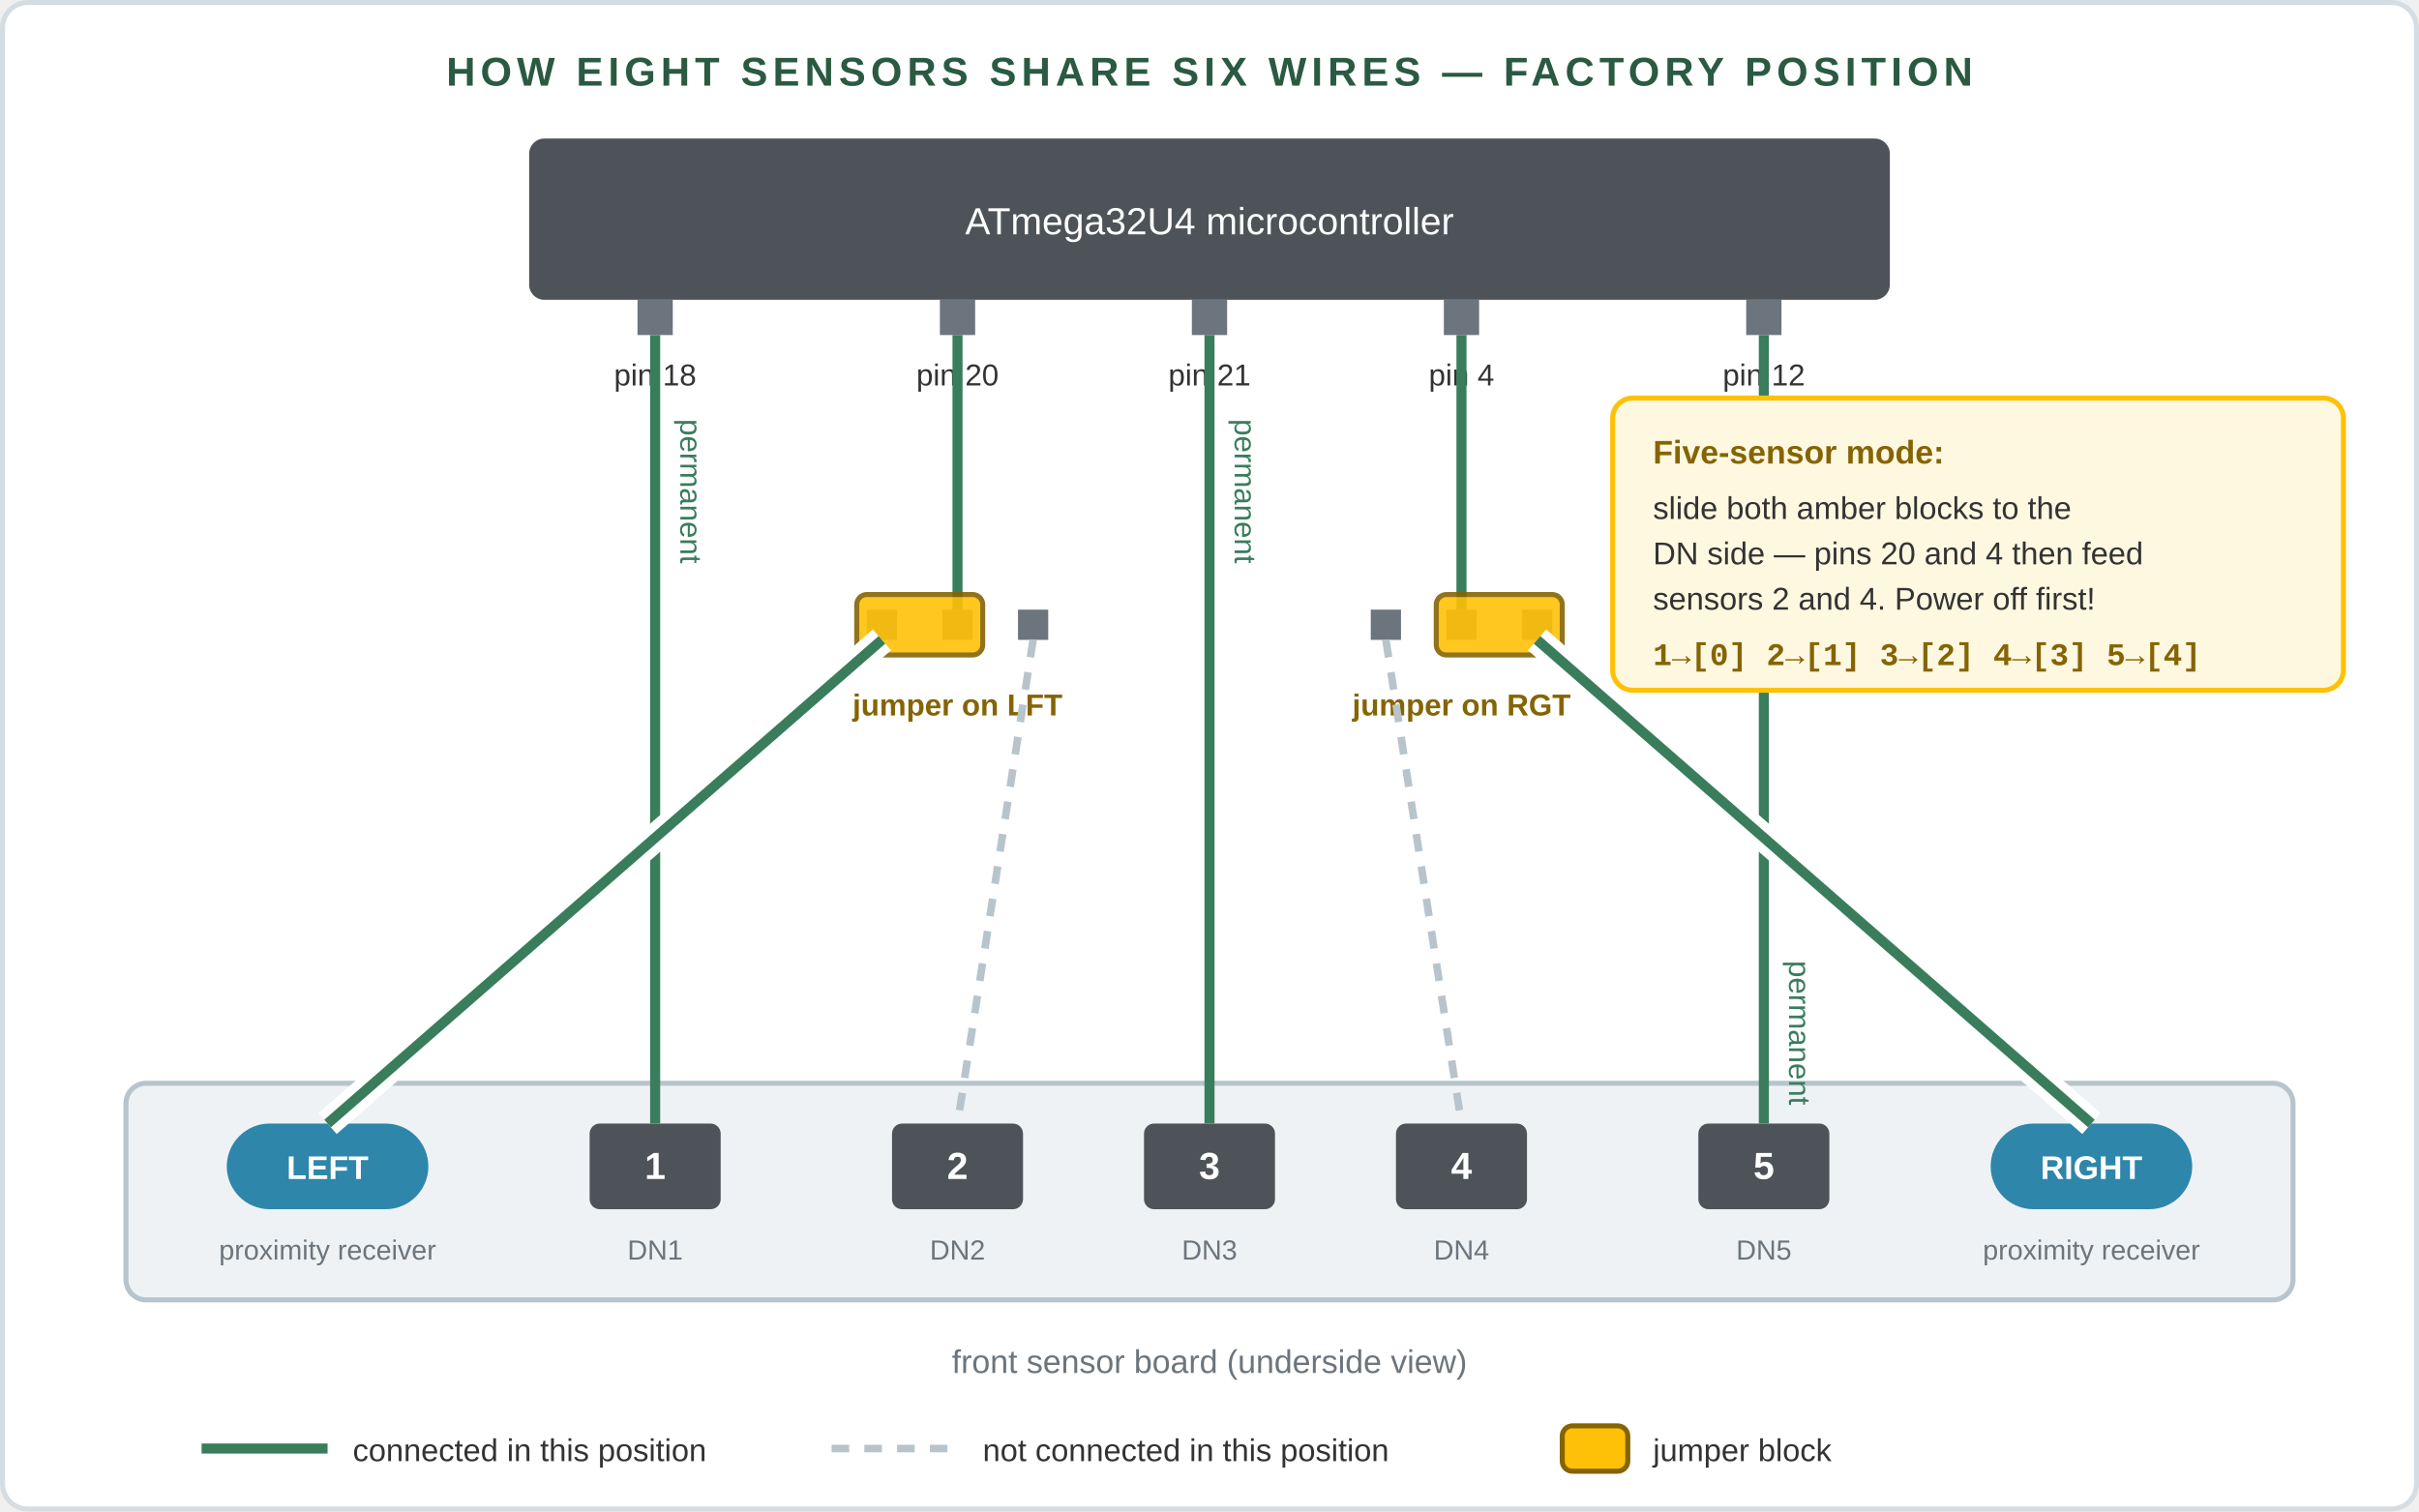
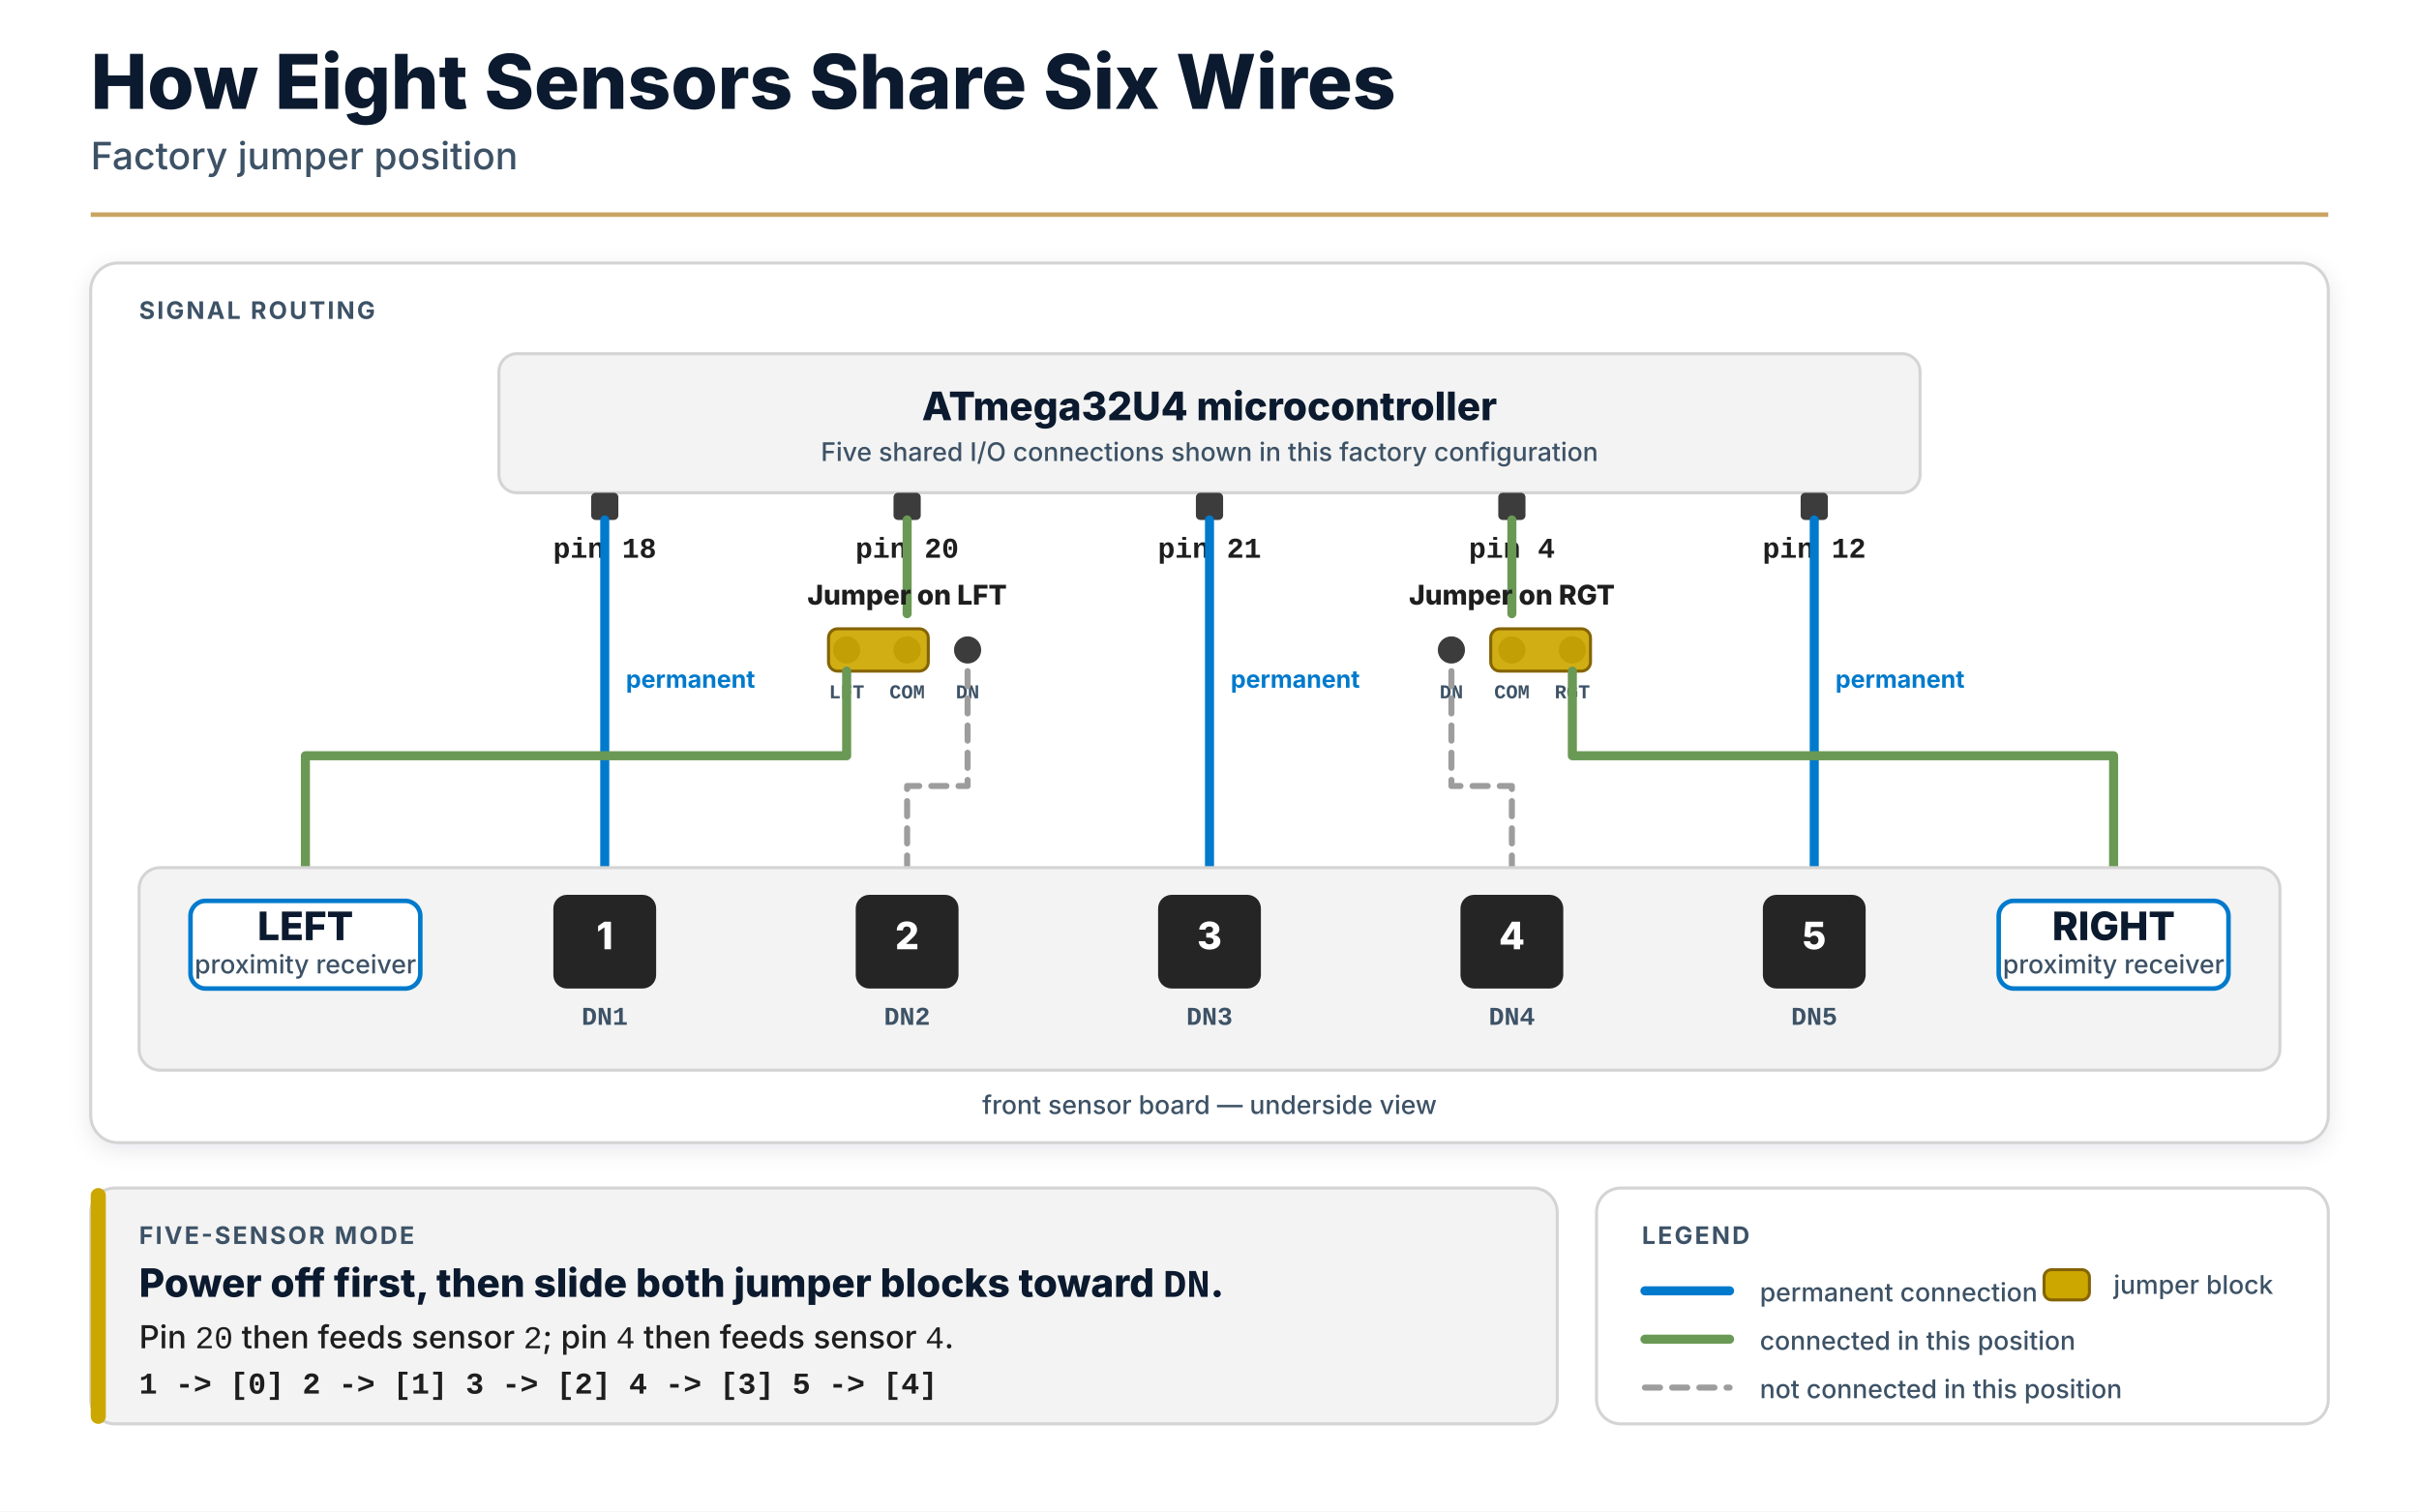
- <svg xmlns="http://www.w3.org/2000/svg" viewBox="0 0 960 600" font-family="Arial, Helvetica, sans-serif">
-   <rect x="1" y="1" width="958" height="598" rx="10" fill="#ffffff" stroke="#d5dde3" stroke-width="2" />
-   <text x="480" y="34" font-size="16" font-weight="bold" fill="#2a5a42" text-anchor="middle" letter-spacing="2">HOW EIGHT SENSORS SHARE SIX WIRES — FACTORY POSITION</text>
-   <rect x="210" y="55" width="540" height="64" rx="6" fill="#4d5358" />
-   <text x="480" y="93" font-size="15" fill="#ffffff" text-anchor="middle">ATmega32U4 microcontroller</text>
-   <rect x="253" y="119" width="14" height="14" fill="#6c757d" />
-   <text x="260" y="153" font-size="12" fill="#333" text-anchor="middle">pin 18</text>
-   <rect x="373" y="119" width="14" height="14" fill="#6c757d" />
-   <text x="380" y="153" font-size="12" fill="#333" text-anchor="middle">pin 20</text>
-   <rect x="473" y="119" width="14" height="14" fill="#6c757d" />
-   <text x="480" y="153" font-size="12" fill="#333" text-anchor="middle">pin 21</text>
-   <rect x="573" y="119" width="14" height="14" fill="#6c757d" />
-   <text x="580" y="153" font-size="12" fill="#333" text-anchor="middle">pin 4</text>
-   <rect x="693" y="119" width="14" height="14" fill="#6c757d" />
-   <text x="700" y="153" font-size="12" fill="#333" text-anchor="middle">pin 12</text>
-   <rect x="50" y="430" width="860" height="86" rx="8" fill="#eef2f4" stroke="#b8c4cc" stroke-width="2" />
-   <text x="480" y="545" font-size="13" fill="#6c757d" text-anchor="middle">front sensor board (underside view)</text>
-   <rect x="234" y="446" width="52" height="34" rx="4" fill="#4d5358" />
-   <text x="260" y="468" font-size="15" font-weight="bold" fill="#ffffff" text-anchor="middle">1</text>
-   <text x="260" y="500" font-size="11" fill="#6c757d" text-anchor="middle">DN1</text>
-   <rect x="354" y="446" width="52" height="34" rx="4" fill="#4d5358" />
-   <text x="380" y="468" font-size="15" font-weight="bold" fill="#ffffff" text-anchor="middle">2</text>
-   <text x="380" y="500" font-size="11" fill="#6c757d" text-anchor="middle">DN2</text>
-   <rect x="454" y="446" width="52" height="34" rx="4" fill="#4d5358" />
-   <text x="480" y="468" font-size="15" font-weight="bold" fill="#ffffff" text-anchor="middle">3</text>
-   <text x="480" y="500" font-size="11" fill="#6c757d" text-anchor="middle">DN3</text>
-   <rect x="554" y="446" width="52" height="34" rx="4" fill="#4d5358" />
-   <text x="580" y="468" font-size="15" font-weight="bold" fill="#ffffff" text-anchor="middle">4</text>
-   <text x="580" y="500" font-size="11" fill="#6c757d" text-anchor="middle">DN4</text>
-   <rect x="674" y="446" width="52" height="34" rx="4" fill="#4d5358" />
-   <text x="700" y="468" font-size="15" font-weight="bold" fill="#ffffff" text-anchor="middle">5</text>
-   <text x="700" y="500" font-size="11" fill="#6c757d" text-anchor="middle">DN5</text>
-   <rect x="90" y="446" width="80" height="34" rx="17" fill="#2e86ab" />
-   <text x="130" y="468" font-size="13" font-weight="bold" fill="#ffffff" text-anchor="middle">LEFT</text>
-   <text x="130" y="500" font-size="11" fill="#6c757d" text-anchor="middle">proximity receiver</text>
-   <rect x="790" y="446" width="80" height="34" rx="17" fill="#2e86ab" />
-   <text x="830" y="468" font-size="13" font-weight="bold" fill="#ffffff" text-anchor="middle">RIGHT</text>
-   <text x="830" y="500" font-size="11" fill="#6c757d" text-anchor="middle">proximity receiver</text>
-   <line x1="260" y1="133" x2="260" y2="446" stroke="#3a7d5c" stroke-width="4" />
-   <text x="270" y="195" font-size="12" fill="#3a7d5c" transform="rotate(90 270 195)" text-anchor="middle">permanent</text>
-   <line x1="480" y1="133" x2="480" y2="446" stroke="#3a7d5c" stroke-width="4" />
-   <text x="490" y="195" font-size="12" fill="#3a7d5c" transform="rotate(90 490 195)" text-anchor="middle">permanent</text>
-   <line x1="700" y1="133" x2="700" y2="446" stroke="#3a7d5c" stroke-width="4" />
-   <text x="710" y="410" font-size="12" fill="#3a7d5c" transform="rotate(90 710 410)" text-anchor="middle">permanent</text>
-   <line x1="380" y1="133" x2="380" y2="242" stroke="#3a7d5c" stroke-width="4" />
-   <rect x="344" y="242" width="12" height="12" fill="#6c757d" />
-   <rect x="374" y="242" width="12" height="12" fill="#6c757d" />
-   <rect x="404" y="242" width="12" height="12" fill="#6c757d" />
-   <rect x="340" y="236" width="50" height="24" rx="4" fill="#ffc107" stroke="#856404" stroke-width="2" opacity="0.9" />
-   <text x="380" y="284" font-size="12" font-weight="bold" fill="#856404" text-anchor="middle">jumper on LFT</text>
-   <line x1="350" y1="254" x2="130" y2="446" stroke="#ffffff" stroke-width="11" />
-   <line x1="350" y1="254" x2="130" y2="446" stroke="#3a7d5c" stroke-width="4" />
-   <line x1="410" y1="254" x2="380" y2="446" stroke="#b8c4cc" stroke-width="3" stroke-dasharray="7 6" />
-   <line x1="580" y1="133" x2="580" y2="242" stroke="#3a7d5c" stroke-width="4" />
-   <rect x="544" y="242" width="12" height="12" fill="#6c757d" />
-   <rect x="574" y="242" width="12" height="12" fill="#6c757d" />
-   <rect x="604" y="242" width="12" height="12" fill="#6c757d" />
-   <rect x="570" y="236" width="50" height="24" rx="4" fill="#ffc107" stroke="#856404" stroke-width="2" opacity="0.9" />
-   <text x="580" y="284" font-size="12" font-weight="bold" fill="#856404" text-anchor="middle">jumper on RGT</text>
-   <line x1="610" y1="254" x2="830" y2="446" stroke="#ffffff" stroke-width="11" />
-   <line x1="610" y1="254" x2="830" y2="446" stroke="#3a7d5c" stroke-width="4" />
-   <line x1="550" y1="254" x2="580" y2="446" stroke="#b8c4cc" stroke-width="3" stroke-dasharray="7 6" />
-   <rect x="640" y="158" width="290" height="116" rx="8" fill="#fff8e1" stroke="#ffc107" stroke-width="2" />
-   <text x="656" y="184" font-size="13" font-weight="bold" fill="#856404">Five-sensor mode:</text>
-   <text x="656" y="206" font-size="12.5" fill="#333">slide both amber blocks to the</text>
-   <text x="656" y="224" font-size="12.5" fill="#333">DN side — pins 20 and 4 then feed</text>
-   <text x="656" y="242" font-size="12.5" fill="#333">sensors 2 and 4. Power off first!</text>
-   <text x="656" y="264" font-size="12.5" font-family="'Courier New', monospace" font-weight="bold" fill="#856404">1→[0] 2→[1] 3→[2] 4→[3] 5→[4]</text>
-   <line x1="80" y1="575" x2="130" y2="575" stroke="#3a7d5c" stroke-width="4" />
-   <text x="140" y="580" font-size="12.5" fill="#333">connected in this position</text>
-   <line x1="330" y1="575" x2="380" y2="575" stroke="#b8c4cc" stroke-width="3" stroke-dasharray="7 6" />
-   <text x="390" y="580" font-size="12.5" fill="#333">not connected in this position</text>
-   <rect x="620" y="566" width="26" height="18" rx="4" fill="#ffc107" stroke="#856404" stroke-width="2" />
-   <text x="656" y="580" font-size="12.5" fill="#333">jumper block</text>
+ <svg xmlns="http://www.w3.org/2000/svg" width="1600" height="1000" viewBox="0 0 1600 1000" role="img" aria-labelledby="title desc">
+   <defs>
+     <filter id="softShadow" x="-20%" y="-20%" width="140%" height="150%">
+       <feDropShadow dx="0" dy="4" stdDeviation="7" flood-color="#0B1A2E" flood-opacity="0.09" />
+     </filter>
+     <style>
+       .inter { font-family: Inter, Arial, sans-serif; }
+       .mono { font-family: "JetBrains Mono", "Courier New", monospace; font-variant-ligatures: none; }
+       .title { font-family: Inter, Arial, sans-serif; font-size: 50px; font-weight: 800; fill: #0B1A2E; }
+       .subtitle { font-family: Inter, Arial, sans-serif; font-size: 25px; font-weight: 500; fill: #3D5266; }
+       .eyebrow { font-family: Inter, Arial, sans-serif; font-size: 16px; font-weight: 700; letter-spacing: 1.4px; fill: #3D5266; }
+       .heading { font-family: Inter, Arial, sans-serif; font-size: 26px; font-weight: 800; fill: #0B1A2E; }
+       .body { font-family: Inter, Arial, sans-serif; font-size: 21px; font-weight: 500; fill: #1E1E1E; }
+       .small { font-family: Inter, Arial, sans-serif; font-size: 17px; font-weight: 500; fill: #3D5266; }
+       .pin { font-family: "JetBrains Mono", "Courier New", monospace; font-size: 19px; font-weight: 700; fill: #1E1E1E; font-variant-ligatures: none; }
+       .sensorNum { font-family: Inter, Arial, sans-serif; font-size: 25px; font-weight: 800; fill: #FFFFFF; }
+       .sensorName { font-family: "JetBrains Mono", "Courier New", monospace; font-size: 17px; font-weight: 700; fill: #3D5266; font-variant-ligatures: none; }
+       .jumperLabel { font-family: Inter, Arial, sans-serif; font-size: 18px; font-weight: 800; fill: #1E1E1E; }
+       .padLabel { font-family: "JetBrains Mono", "Courier New", monospace; font-size: 13px; font-weight: 700; fill: #3D5266; font-variant-ligatures: none; }
+       .map { font-family: "JetBrains Mono", "Courier New", monospace; font-size: 20px; font-weight: 700; fill: #1E1E1E; font-variant-ligatures: none; }
+     </style>
+   </defs>
+   <rect width="1600" height="1000" fill="#FFFFFF" />
+   <text x="60" y="72" class="title">How Eight Sensors Share Six Wires</text>
+   <text x="60" y="112" class="subtitle">Factory jumper position</text>
+   <line x1="60" y1="142" x2="1540" y2="142" stroke="#C9A463" stroke-width="3" />
+   <rect x="60" y="174" width="1480" height="582" rx="18" fill="#FFFFFF" stroke="#D4D4D4" stroke-width="2" filter="url(#softShadow)" />
+   <text x="92" y="211" class="eyebrow">SIGNAL ROUTING</text>
+   <rect x="330" y="234" width="940" height="92" rx="12" fill="#F3F3F3" stroke="#D4D4D4" stroke-width="2" />
+   <text x="800" y="278" text-anchor="middle" class="heading">ATmega32U4 microcontroller</text>
+   <text x="800" y="305" text-anchor="middle" class="small">Five shared I/O connections shown in this factory configuration</text>
+   <g>
+     <rect x="391" y="326" width="18" height="18" rx="3" fill="#3C3C3C" />
+     <text x="400" y="369" text-anchor="middle" class="pin">pin 18</text>
+     <rect x="591" y="326" width="18" height="18" rx="3" fill="#3C3C3C" />
+     <text x="600" y="369" text-anchor="middle" class="pin">pin 20</text>
+     <rect x="791" y="326" width="18" height="18" rx="3" fill="#3C3C3C" />
+     <text x="800" y="369" text-anchor="middle" class="pin">pin 21</text>
+     <rect x="991" y="326" width="18" height="18" rx="3" fill="#3C3C3C" />
+     <text x="1000" y="369" text-anchor="middle" class="pin">pin 4</text>
+     <rect x="1191" y="326" width="18" height="18" rx="3" fill="#3C3C3C" />
+     <text x="1200" y="369" text-anchor="middle" class="pin">pin 12</text>
+   </g>
+   <g fill="none" stroke="#007ACC" stroke-width="6" stroke-linecap="round" stroke-linejoin="round">
+     <path d="M400 344 V574" />
+     <path d="M800 344 V574" />
+     <path d="M1200 344 V574" />
+   </g>
+   <g class="inter" font-size="16" font-weight="700" fill="#007ACC">
+     <text x="414" y="455">permanent</text>
+     <text x="814" y="455">permanent</text>
+     <text x="1214" y="455">permanent</text>
+   </g>
+   <path d="M600 344 V406" fill="none" stroke="#6A9955" stroke-width="6" stroke-linecap="round" />
+   <text x="600" y="400" text-anchor="middle" class="jumperLabel">Jumper on LFT</text>
+   <g>
+     <circle cx="560" cy="430" r="9" fill="#3C3C3C" />
+     <circle cx="600" cy="430" r="9" fill="#3C3C3C" />
+     <circle cx="640" cy="430" r="9" fill="#3C3C3C" />
+     <rect x="548" y="416" width="66" height="28" rx="6" fill="#CCA700" fill-opacity="0.92" stroke="#856404" stroke-width="2" />
+     <text x="560" y="462" text-anchor="middle" class="padLabel">LFT</text>
+     <text x="600" y="462" text-anchor="middle" class="padLabel">COM</text>
+     <text x="640" y="462" text-anchor="middle" class="padLabel">DN</text>
+   </g>
+   <path d="M560 444 V500 H202 V574" fill="none" stroke="#6A9955" stroke-width="6" stroke-linecap="round" stroke-linejoin="round" />
+   <path d="M640 444 V520 H600 V574" fill="none" stroke="#9D9D9D" stroke-width="4" stroke-dasharray="10 8" stroke-linecap="round" stroke-linejoin="round" />
+   <path d="M1000 344 V406" fill="none" stroke="#6A9955" stroke-width="6" stroke-linecap="round" />
+   <text x="1000" y="400" text-anchor="middle" class="jumperLabel">Jumper on RGT</text>
+   <g>
+     <circle cx="960" cy="430" r="9" fill="#3C3C3C" />
+     <circle cx="1000" cy="430" r="9" fill="#3C3C3C" />
+     <circle cx="1040" cy="430" r="9" fill="#3C3C3C" />
+     <rect x="986" y="416" width="66" height="28" rx="6" fill="#CCA700" fill-opacity="0.92" stroke="#856404" stroke-width="2" />
+     <text x="960" y="462" text-anchor="middle" class="padLabel">DN</text>
+     <text x="1000" y="462" text-anchor="middle" class="padLabel">COM</text>
+     <text x="1040" y="462" text-anchor="middle" class="padLabel">RGT</text>
+   </g>
+   <path d="M960 444 V520 H1000 V574" fill="none" stroke="#9D9D9D" stroke-width="4" stroke-dasharray="10 8" stroke-linecap="round" stroke-linejoin="round" />
+   <path d="M1040 444 V500 H1398 V574" fill="none" stroke="#6A9955" stroke-width="6" stroke-linecap="round" stroke-linejoin="round" />
+   <rect x="92" y="574" width="1416" height="134" rx="14" fill="#F3F3F3" stroke="#D4D4D4" stroke-width="2" />
+   <text x="800" y="737" text-anchor="middle" class="small">front sensor board — underside view</text>
+   <rect x="126" y="596" width="152" height="58" rx="10" fill="#FFFFFF" stroke="#007ACC" stroke-width="3" />
+   <text x="202" y="622" text-anchor="middle" class="heading" font-size="22">LEFT</text>
+   <text x="202" y="644" text-anchor="middle" class="small" font-size="15">proximity receiver</text>
+   <g>
+     <rect x="366" y="592" width="68" height="62" rx="9" fill="#252526" />
+     <text x="400" y="628" text-anchor="middle" class="sensorNum">1</text>
+     <text x="400" y="678" text-anchor="middle" class="sensorName">DN1</text>
+     <rect x="566" y="592" width="68" height="62" rx="9" fill="#252526" />
+     <text x="600" y="628" text-anchor="middle" class="sensorNum">2</text>
+     <text x="600" y="678" text-anchor="middle" class="sensorName">DN2</text>
+     <rect x="766" y="592" width="68" height="62" rx="9" fill="#252526" />
+     <text x="800" y="628" text-anchor="middle" class="sensorNum">3</text>
+     <text x="800" y="678" text-anchor="middle" class="sensorName">DN3</text>
+     <rect x="966" y="592" width="68" height="62" rx="9" fill="#252526" />
+     <text x="1000" y="628" text-anchor="middle" class="sensorNum">4</text>
+     <text x="1000" y="678" text-anchor="middle" class="sensorName">DN4</text>
+     <rect x="1166" y="592" width="68" height="62" rx="9" fill="#252526" />
+     <text x="1200" y="628" text-anchor="middle" class="sensorNum">5</text>
+     <text x="1200" y="678" text-anchor="middle" class="sensorName">DN5</text>
+   </g>
+   <rect x="1322" y="596" width="152" height="58" rx="10" fill="#FFFFFF" stroke="#007ACC" stroke-width="3" />
+   <text x="1398" y="622" text-anchor="middle" class="heading" font-size="22">RIGHT</text>
+   <text x="1398" y="644" text-anchor="middle" class="small" font-size="15">proximity receiver</text>
+   <rect x="60" y="786" width="970" height="156" rx="16" fill="#F3F3F3" stroke="#D4D4D4" stroke-width="2" />
+   <rect x="60" y="786" width="10" height="156" rx="5" fill="#CCA700" />
+   <text x="92" y="823" class="eyebrow" fill="#856404">FIVE-SENSOR MODE</text>
+   <text x="92" y="858" class="heading">Power off first, then slide both jumper blocks toward <tspan class="mono">DN</tspan>.</text>
+   <text x="92" y="892" class="body">Pin <tspan class="mono">20</tspan> then feeds sensor <tspan class="mono">2</tspan>; pin <tspan class="mono">4</tspan> then feeds sensor <tspan class="mono">4</tspan>.</text>
+   <text x="92" y="922" class="map">1 -&gt; [0]   2 -&gt; [1]   3 -&gt; [2]   4 -&gt; [3]   5 -&gt; [4]</text>
+   <rect x="1056" y="786" width="484" height="156" rx="16" fill="#FFFFFF" stroke="#D4D4D4" stroke-width="2" />
+   <text x="1086" y="823" class="eyebrow">LEGEND</text>
+   <line x1="1088" y1="854" x2="1144" y2="854" stroke="#007ACC" stroke-width="6" stroke-linecap="round" />
+   <text x="1164" y="861" class="small">permanent connection</text>
+   <line x1="1088" y1="886" x2="1144" y2="886" stroke="#6A9955" stroke-width="6" stroke-linecap="round" />
+   <text x="1164" y="893" class="small">connected in this position</text>
+   <line x1="1088" y1="918" x2="1144" y2="918" stroke="#9D9D9D" stroke-width="4" stroke-dasharray="10 8" stroke-linecap="round" />
+   <text x="1164" y="925" class="small">not connected in this position</text>
+   <rect x="1352" y="840" width="30" height="20" rx="5" fill="#CCA700" stroke="#856404" stroke-width="2" />
+   <text x="1398" y="856" class="small">jumper block</text>
</svg>
